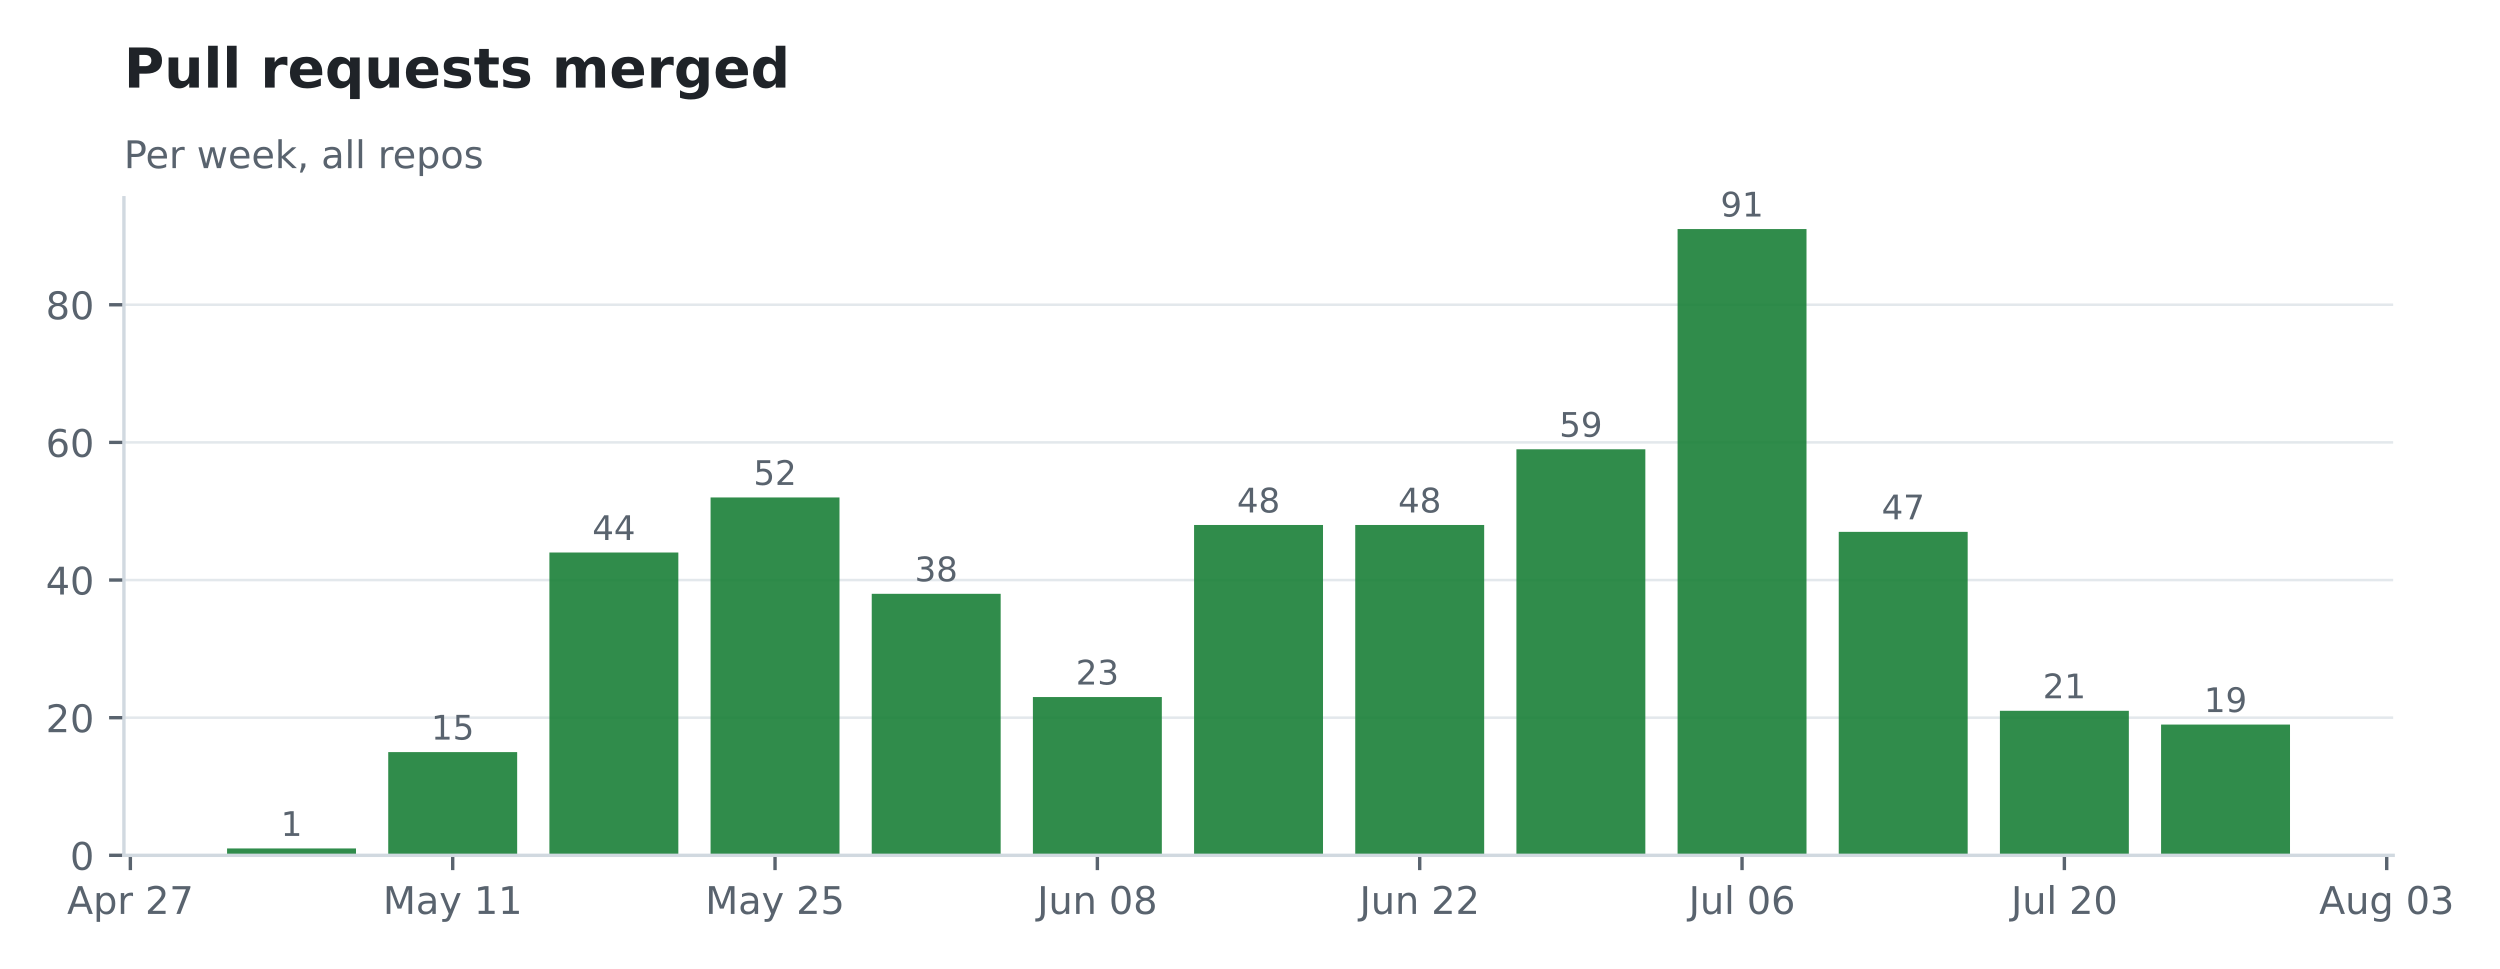
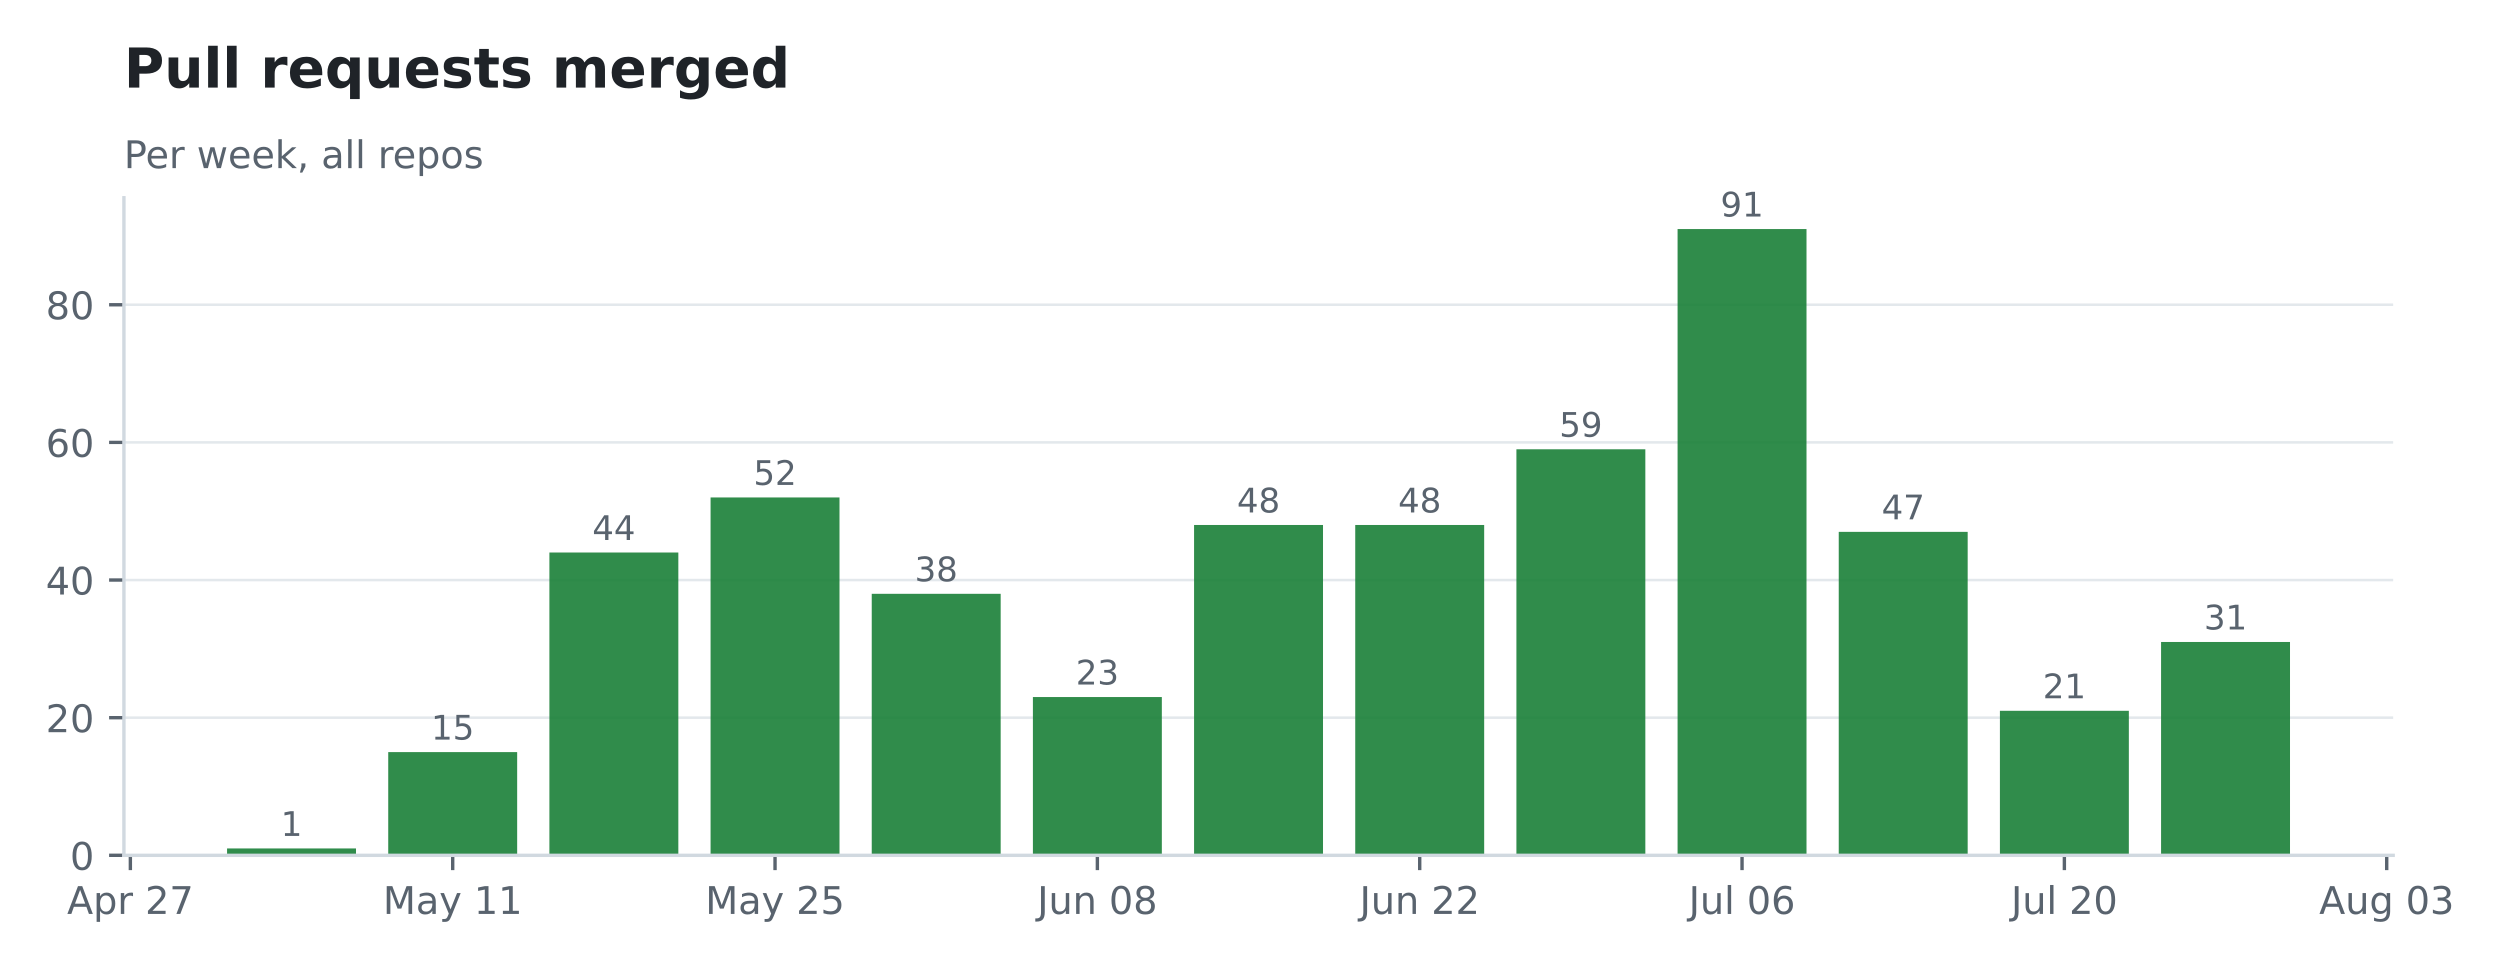
<svg xmlns="http://www.w3.org/2000/svg" xmlns:xlink="http://www.w3.org/1999/xlink" width="590.154pt" height="228.711pt" viewBox="0 0 590.154 228.711" version="1.1">
  <defs>
    <style type="text/css">*{stroke-linejoin: round; stroke-linecap: butt}</style>
  </defs>
  <g id="figure_1">
    <g id="patch_1">
      <path d="M 0 228.711  L 590.154 228.711  L 590.154 -0  L 0 -0  L 0 228.711  z " style="fill: none; opacity: 0" />
    </g>
    <g id="axes_1">
      <g id="patch_2">
        <path d="M 29.253 201.91  L 564.933 201.91  L 564.933 46.678  L 29.253 46.678  L 29.253 201.91  z " style="fill: none" />
      </g>
      <g id="matplotlib.axis_1">
        <g id="xtick_1">
          <g id="line2d_1">
            <defs>
-               <path id="m8d454aec2e" d="M 0 0  L 0 3.5  " style="stroke: #59636e; stroke-width: 0.8" />
+               <path id="md678078d0e" d="M 0 0  L 0 3.5  " style="stroke: #59636e; stroke-width: 0.8" />
            </defs>
            <g>
-               <use xlink:href="#m8d454aec2e" x="30.774" y="201.91" style="fill: #59636e; stroke: #59636e; stroke-width: 0.8" />
+               <use xlink:href="#md678078d0e" x="30.774" y="201.91" style="fill: #59636e; stroke: #59636e; stroke-width: 0.8" />
            </g>
          </g>
          <g id="text_1">
            <g style="fill: #59636e" transform="translate(15.83291 215.7479) scale(0.09 -0.09)">
              <defs>
                <path id="DejaVuSans-24" d="M 2188 4044  L 1331 1722  L 3047 1722  L 2188 4044  z M 1831 4666  L 2547 4666  L 4325 0  L 3669 0  L 3244 1197  L 1141 1197  L 716 0  L 50 0  L 1831 4666  z " transform="scale(0.015625)" />
                <path id="DejaVuSans-53" d="M 1159 525  L 1159 -1331  L 581 -1331  L 581 3500  L 1159 3500  L 1159 2969  Q 1341 3281 1617 3432  Q 1894 3584 2278 3584  Q 2916 3584 3314 3078  Q 3713 2572 3713 1747  Q 3713 922 3314 415  Q 2916 -91 2278 -91  Q 1894 -91 1617 61  Q 1341 213 1159 525  z M 3116 1747  Q 3116 2381 2855 2742  Q 2594 3103 2138 3103  Q 1681 3103 1420 2742  Q 1159 2381 1159 1747  Q 1159 1113 1420 752  Q 1681 391 2138 391  Q 2594 391 2855 752  Q 3116 1113 3116 1747  z " transform="scale(0.015625)" />
                <path id="DejaVuSans-55" d="M 2631 2963  Q 2534 3019 2420 3045  Q 2306 3072 2169 3072  Q 1681 3072 1420 2755  Q 1159 2438 1159 1844  L 1159 0  L 581 0  L 581 3500  L 1159 3500  L 1159 2956  Q 1341 3275 1631 3429  Q 1922 3584 2338 3584  Q 2397 3584 2469 3576  Q 2541 3569 2628 3553  L 2631 2963  z " transform="scale(0.015625)" />
                <path id="DejaVuSans-3" transform="scale(0.015625)" />
                <path id="DejaVuSans-15" d="M 1228 531  L 3431 531  L 3431 0  L 469 0  L 469 531  Q 828 903 1448 1529  Q 2069 2156 2228 2338  Q 2531 2678 2651 2914  Q 2772 3150 2772 3378  Q 2772 3750 2511 3984  Q 2250 4219 1831 4219  Q 1534 4219 1204 4116  Q 875 4013 500 3803  L 500 4441  Q 881 4594 1212 4672  Q 1544 4750 1819 4750  Q 2544 4750 2975 4387  Q 3406 4025 3406 3419  Q 3406 3131 3298 2873  Q 3191 2616 2906 2266  Q 2828 2175 2409 1742  Q 1991 1309 1228 531  z " transform="scale(0.015625)" />
                <path id="DejaVuSans-1a" d="M 525 4666  L 3525 4666  L 3525 4397  L 1831 0  L 1172 0  L 2766 4134  L 525 4134  L 525 4666  z " transform="scale(0.015625)" />
              </defs>
              <use xlink:href="#DejaVuSans-24" />
              <use xlink:href="#DejaVuSans-53" transform="translate(68.40625 0)" />
              <use xlink:href="#DejaVuSans-55" transform="translate(131.8906 0)" />
              <use xlink:href="#DejaVuSans-3" transform="translate(173 0)" />
              <use xlink:href="#DejaVuSans-15" transform="translate(204.7812 0)" />
              <use xlink:href="#DejaVuSans-1a" transform="translate(268.4062 0)" />
            </g>
          </g>
        </g>
        <g id="xtick_2">
          <g id="line2d_2">
            <g>
-               <use xlink:href="#m8d454aec2e" x="106.865" y="201.91" style="fill: #59636e; stroke: #59636e; stroke-width: 0.8" />
+               <use xlink:href="#md678078d0e" x="106.865" y="201.91" style="fill: #59636e; stroke: #59636e; stroke-width: 0.8" />
            </g>
          </g>
          <g id="text_2">
            <g style="fill: #59636e" transform="translate(90.40507 215.7479) scale(0.09 -0.09)">
              <defs>
                <path id="DejaVuSans-30" d="M 628 4666  L 1569 4666  L 2759 1491  L 3956 4666  L 4897 4666  L 4897 0  L 4281 0  L 4281 4097  L 3078 897  L 2444 897  L 1241 4097  L 1241 0  L 628 0  L 628 4666  z " transform="scale(0.015625)" />
                <path id="DejaVuSans-44" d="M 2194 1759  Q 1497 1759 1228 1600  Q 959 1441 959 1056  Q 959 750 1161 570  Q 1363 391 1709 391  Q 2188 391 2477 730  Q 2766 1069 2766 1631  L 2766 1759  L 2194 1759  z M 3341 1997  L 3341 0  L 2766 0  L 2766 531  Q 2569 213 2275 61  Q 1981 -91 1556 -91  Q 1019 -91 701 211  Q 384 513 384 1019  Q 384 1609 779 1909  Q 1175 2209 1959 2209  L 2766 2209  L 2766 2266  Q 2766 2663 2505 2880  Q 2244 3097 1772 3097  Q 1472 3097 1187 3025  Q 903 2953 641 2809  L 641 3341  Q 956 3463 1253 3523  Q 1550 3584 1831 3584  Q 2591 3584 2966 3190  Q 3341 2797 3341 1997  z " transform="scale(0.015625)" />
                <path id="DejaVuSans-5c" d="M 2059 -325  Q 1816 -950 1584 -1140  Q 1353 -1331 966 -1331  L 506 -1331  L 506 -850  L 844 -850  Q 1081 -850 1212 -737  Q 1344 -625 1503 -206  L 1606 56  L 191 3500  L 800 3500  L 1894 763  L 2988 3500  L 3597 3500  L 2059 -325  z " transform="scale(0.015625)" />
                <path id="DejaVuSans-14" d="M 794 531  L 1825 531  L 1825 4091  L 703 3866  L 703 4441  L 1819 4666  L 2450 4666  L 2450 531  L 3481 531  L 3481 0  L 794 0  L 794 531  z " transform="scale(0.015625)" />
              </defs>
              <use xlink:href="#DejaVuSans-30" />
              <use xlink:href="#DejaVuSans-44" transform="translate(86.28125 0)" />
              <use xlink:href="#DejaVuSans-5c" transform="translate(147.5625 0)" />
              <use xlink:href="#DejaVuSans-3" transform="translate(206.75 0)" />
              <use xlink:href="#DejaVuSans-14" transform="translate(238.5312 0)" />
              <use xlink:href="#DejaVuSans-14" transform="translate(302.1562 0)" />
            </g>
          </g>
        </g>
        <g id="xtick_3">
          <g id="line2d_3">
            <g>
-               <use xlink:href="#m8d454aec2e" x="182.956" y="201.91" style="fill: #59636e; stroke: #59636e; stroke-width: 0.8" />
+               <use xlink:href="#md678078d0e" x="182.956" y="201.91" style="fill: #59636e; stroke: #59636e; stroke-width: 0.8" />
            </g>
          </g>
          <g id="text_3">
            <g style="fill: #59636e" transform="translate(166.496 215.7479) scale(0.09 -0.09)">
              <defs>
                <path id="DejaVuSans-18" d="M 691 4666  L 3169 4666  L 3169 4134  L 1269 4134  L 1269 2991  Q 1406 3038 1543 3061  Q 1681 3084 1819 3084  Q 2600 3084 3056 2656  Q 3513 2228 3513 1497  Q 3513 744 3044 326  Q 2575 -91 1722 -91  Q 1428 -91 1123 -41  Q 819 9 494 109  L 494 744  Q 775 591 1075 516  Q 1375 441 1709 441  Q 2250 441 2565 725  Q 2881 1009 2881 1497  Q 2881 1984 2565 2268  Q 2250 2553 1709 2553  Q 1456 2553 1204 2497  Q 953 2441 691 2322  L 691 4666  z " transform="scale(0.015625)" />
              </defs>
              <use xlink:href="#DejaVuSans-30" />
              <use xlink:href="#DejaVuSans-44" transform="translate(86.28125 0)" />
              <use xlink:href="#DejaVuSans-5c" transform="translate(147.5625 0)" />
              <use xlink:href="#DejaVuSans-3" transform="translate(206.75 0)" />
              <use xlink:href="#DejaVuSans-15" transform="translate(238.5312 0)" />
              <use xlink:href="#DejaVuSans-18" transform="translate(302.1562 0)" />
            </g>
          </g>
        </g>
        <g id="xtick_4">
          <g id="line2d_4">
            <g>
-               <use xlink:href="#m8d454aec2e" x="259.047" y="201.91" style="fill: #59636e; stroke: #59636e; stroke-width: 0.8" />
+               <use xlink:href="#md678078d0e" x="259.047" y="201.91" style="fill: #59636e; stroke: #59636e; stroke-width: 0.8" />
            </g>
          </g>
          <g id="text_4">
            <g style="fill: #59636e" transform="translate(244.8594 215.7479) scale(0.09 -0.09)">
              <defs>
                <path id="DejaVuSans-2d" d="M 628 4666  L 1259 4666  L 1259 325  Q 1259 -519 939 -900  Q 619 -1281 -91 -1281  L -331 -1281  L -331 -750  L -134 -750  Q 284 -750 456 -515  Q 628 -281 628 325  L 628 4666  z " transform="scale(0.015625)" />
                <path id="DejaVuSans-58" d="M 544 1381  L 544 3500  L 1119 3500  L 1119 1403  Q 1119 906 1312 657  Q 1506 409 1894 409  Q 2359 409 2629 706  Q 2900 1003 2900 1516  L 2900 3500  L 3475 3500  L 3475 0  L 2900 0  L 2900 538  Q 2691 219 2414 64  Q 2138 -91 1772 -91  Q 1169 -91 856 284  Q 544 659 544 1381  z M 1991 3584  L 1991 3584  z " transform="scale(0.015625)" />
                <path id="DejaVuSans-51" d="M 3513 2113  L 3513 0  L 2938 0  L 2938 2094  Q 2938 2591 2744 2837  Q 2550 3084 2163 3084  Q 1697 3084 1428 2787  Q 1159 2491 1159 1978  L 1159 0  L 581 0  L 581 3500  L 1159 3500  L 1159 2956  Q 1366 3272 1645 3428  Q 1925 3584 2291 3584  Q 2894 3584 3203 3211  Q 3513 2838 3513 2113  z " transform="scale(0.015625)" />
                <path id="DejaVuSans-13" d="M 2034 4250  Q 1547 4250 1301 3770  Q 1056 3291 1056 2328  Q 1056 1369 1301 889  Q 1547 409 2034 409  Q 2525 409 2770 889  Q 3016 1369 3016 2328  Q 3016 3291 2770 3770  Q 2525 4250 2034 4250  z M 2034 4750  Q 2819 4750 3233 4129  Q 3647 3509 3647 2328  Q 3647 1150 3233 529  Q 2819 -91 2034 -91  Q 1250 -91 836 529  Q 422 1150 422 2328  Q 422 3509 836 4129  Q 1250 4750 2034 4750  z " transform="scale(0.015625)" />
                <path id="DejaVuSans-1b" d="M 2034 2216  Q 1584 2216 1326 1975  Q 1069 1734 1069 1313  Q 1069 891 1326 650  Q 1584 409 2034 409  Q 2484 409 2743 651  Q 3003 894 3003 1313  Q 3003 1734 2745 1975  Q 2488 2216 2034 2216  z M 1403 2484  Q 997 2584 770 2862  Q 544 3141 544 3541  Q 544 4100 942 4425  Q 1341 4750 2034 4750  Q 2731 4750 3128 4425  Q 3525 4100 3525 3541  Q 3525 3141 3298 2862  Q 3072 2584 2669 2484  Q 3125 2378 3379 2068  Q 3634 1759 3634 1313  Q 3634 634 3220 271  Q 2806 -91 2034 -91  Q 1263 -91 848 271  Q 434 634 434 1313  Q 434 1759 690 2068  Q 947 2378 1403 2484  z M 1172 3481  Q 1172 3119 1398 2916  Q 1625 2713 2034 2713  Q 2441 2713 2670 2916  Q 2900 3119 2900 3481  Q 2900 3844 2670 4047  Q 2441 4250 2034 4250  Q 1625 4250 1398 4047  Q 1172 3844 1172 3481  z " transform="scale(0.015625)" />
              </defs>
              <use xlink:href="#DejaVuSans-2d" />
              <use xlink:href="#DejaVuSans-58" transform="translate(29.5 0)" />
              <use xlink:href="#DejaVuSans-51" transform="translate(92.875 0)" />
              <use xlink:href="#DejaVuSans-3" transform="translate(156.25 0)" />
              <use xlink:href="#DejaVuSans-13" transform="translate(188.0312 0)" />
              <use xlink:href="#DejaVuSans-1b" transform="translate(251.6562 0)" />
            </g>
          </g>
        </g>
        <g id="xtick_5">
          <g id="line2d_5">
            <g>
-               <use xlink:href="#m8d454aec2e" x="335.138" y="201.91" style="fill: #59636e; stroke: #59636e; stroke-width: 0.8" />
+               <use xlink:href="#md678078d0e" x="335.138" y="201.91" style="fill: #59636e; stroke: #59636e; stroke-width: 0.8" />
            </g>
          </g>
          <g id="text_5">
            <g style="fill: #59636e" transform="translate(320.9503 215.7479) scale(0.09 -0.09)">
              <use xlink:href="#DejaVuSans-2d" />
              <use xlink:href="#DejaVuSans-58" transform="translate(29.5 0)" />
              <use xlink:href="#DejaVuSans-51" transform="translate(92.875 0)" />
              <use xlink:href="#DejaVuSans-3" transform="translate(156.25 0)" />
              <use xlink:href="#DejaVuSans-15" transform="translate(188.0312 0)" />
              <use xlink:href="#DejaVuSans-15" transform="translate(251.6562 0)" />
            </g>
          </g>
        </g>
        <g id="xtick_6">
          <g id="line2d_6">
            <g>
-               <use xlink:href="#m8d454aec2e" x="411.229" y="201.91" style="fill: #59636e; stroke: #59636e; stroke-width: 0.8" />
+               <use xlink:href="#md678078d0e" x="411.229" y="201.91" style="fill: #59636e; stroke: #59636e; stroke-width: 0.8" />
            </g>
          </g>
          <g id="text_6">
            <g style="fill: #59636e" transform="translate(398.6429 215.7486) scale(0.09 -0.09)">
              <defs>
                <path id="DejaVuSans-4f" d="M 603 4863  L 1178 4863  L 1178 0  L 603 0  L 603 4863  z " transform="scale(0.015625)" />
                <path id="DejaVuSans-19" d="M 2113 2584  Q 1688 2584 1439 2293  Q 1191 2003 1191 1497  Q 1191 994 1439 701  Q 1688 409 2113 409  Q 2538 409 2786 701  Q 3034 994 3034 1497  Q 3034 2003 2786 2293  Q 2538 2584 2113 2584  z M 3366 4563  L 3366 3988  Q 3128 4100 2886 4159  Q 2644 4219 2406 4219  Q 1781 4219 1451 3797  Q 1122 3375 1075 2522  Q 1259 2794 1537 2939  Q 1816 3084 2150 3084  Q 2853 3084 3261 2657  Q 3669 2231 3669 1497  Q 3669 778 3244 343  Q 2819 -91 2113 -91  Q 1303 -91 875 529  Q 447 1150 447 2328  Q 447 3434 972 4092  Q 1497 4750 2381 4750  Q 2619 4750 2861 4703  Q 3103 4656 3366 4563  z " transform="scale(0.015625)" />
              </defs>
              <use xlink:href="#DejaVuSans-2d" />
              <use xlink:href="#DejaVuSans-58" transform="translate(29.5 0)" />
              <use xlink:href="#DejaVuSans-4f" transform="translate(92.875 0)" />
              <use xlink:href="#DejaVuSans-3" transform="translate(120.6562 0)" />
              <use xlink:href="#DejaVuSans-13" transform="translate(152.4375 0)" />
              <use xlink:href="#DejaVuSans-19" transform="translate(216.0625 0)" />
            </g>
          </g>
        </g>
        <g id="xtick_7">
          <g id="line2d_7">
            <g>
-               <use xlink:href="#m8d454aec2e" x="487.32" y="201.91" style="fill: #59636e; stroke: #59636e; stroke-width: 0.8" />
+               <use xlink:href="#md678078d0e" x="487.32" y="201.91" style="fill: #59636e; stroke: #59636e; stroke-width: 0.8" />
            </g>
          </g>
          <g id="text_7">
            <g style="fill: #59636e" transform="translate(474.7338 215.7486) scale(0.09 -0.09)">
              <use xlink:href="#DejaVuSans-2d" />
              <use xlink:href="#DejaVuSans-58" transform="translate(29.5 0)" />
              <use xlink:href="#DejaVuSans-4f" transform="translate(92.875 0)" />
              <use xlink:href="#DejaVuSans-3" transform="translate(120.6562 0)" />
              <use xlink:href="#DejaVuSans-15" transform="translate(152.4375 0)" />
              <use xlink:href="#DejaVuSans-13" transform="translate(216.0625 0)" />
            </g>
          </g>
        </g>
        <g id="xtick_8">
          <g id="line2d_8">
            <g>
-               <use xlink:href="#m8d454aec2e" x="563.411" y="201.91" style="fill: #59636e; stroke: #59636e; stroke-width: 0.8" />
+               <use xlink:href="#md678078d0e" x="563.411" y="201.91" style="fill: #59636e; stroke: #59636e; stroke-width: 0.8" />
            </g>
          </g>
          <g id="text_8">
            <g style="fill: #59636e" transform="translate(547.4673 215.7479) scale(0.09 -0.09)">
              <defs>
                <path id="DejaVuSans-4a" d="M 2906 1791  Q 2906 2416 2648 2759  Q 2391 3103 1925 3103  Q 1463 3103 1205 2759  Q 947 2416 947 1791  Q 947 1169 1205 825  Q 1463 481 1925 481  Q 2391 481 2648 825  Q 2906 1169 2906 1791  z M 3481 434  Q 3481 -459 3084 -895  Q 2688 -1331 1869 -1331  Q 1566 -1331 1297 -1286  Q 1028 -1241 775 -1147  L 775 -588  Q 1028 -725 1275 -790  Q 1522 -856 1778 -856  Q 2344 -856 2625 -561  Q 2906 -266 2906 331  L 2906 616  Q 2728 306 2450 153  Q 2172 0 1784 0  Q 1141 0 747 490  Q 353 981 353 1791  Q 353 2603 747 3093  Q 1141 3584 1784 3584  Q 2172 3584 2450 3431  Q 2728 3278 2906 2969  L 2906 3500  L 3481 3500  L 3481 434  z " transform="scale(0.015625)" />
                <path id="DejaVuSans-16" d="M 2597 2516  Q 3050 2419 3304 2112  Q 3559 1806 3559 1356  Q 3559 666 3084 287  Q 2609 -91 1734 -91  Q 1441 -91 1130 -33  Q 819 25 488 141  L 488 750  Q 750 597 1062 519  Q 1375 441 1716 441  Q 2309 441 2620 675  Q 2931 909 2931 1356  Q 2931 1769 2642 2001  Q 2353 2234 1838 2234  L 1294 2234  L 1294 2753  L 1863 2753  Q 2328 2753 2575 2939  Q 2822 3125 2822 3475  Q 2822 3834 2567 4026  Q 2313 4219 1838 4219  Q 1578 4219 1281 4162  Q 984 4106 628 3988  L 628 4550  Q 988 4650 1302 4700  Q 1616 4750 1894 4750  Q 2613 4750 3031 4423  Q 3450 4097 3450 3541  Q 3450 3153 3228 2886  Q 3006 2619 2597 2516  z " transform="scale(0.015625)" />
              </defs>
              <use xlink:href="#DejaVuSans-24" />
              <use xlink:href="#DejaVuSans-58" transform="translate(68.40625 0)" />
              <use xlink:href="#DejaVuSans-4a" transform="translate(131.7812 0)" />
              <use xlink:href="#DejaVuSans-3" transform="translate(195.2656 0)" />
              <use xlink:href="#DejaVuSans-13" transform="translate(227.0469 0)" />
              <use xlink:href="#DejaVuSans-16" transform="translate(290.6719 0)" />
            </g>
          </g>
        </g>
      </g>
      <g id="matplotlib.axis_2">
        <g id="ytick_1">
          <g id="line2d_9">
-             <path d="M 29.253 201.91  L 564.933 201.91  " clip-path="url(#pdfaa551886)" style="fill: none; stroke: #d1d9e0; stroke-opacity: 0.6; stroke-width: 0.6; stroke-linecap: square" />
+             <path d="M 29.253 201.91  L 564.933 201.91  " clip-path="url(#p8090d6e947)" style="fill: none; stroke: #d1d9e0; stroke-opacity: 0.6; stroke-width: 0.6; stroke-linecap: square" />
          </g>
          <g id="line2d_10">
            <defs>
-               <path id="m0b9384b40d" d="M 0 0  L -3.5 0  " style="stroke: #59636e; stroke-width: 0.8" />
+               <path id="md142d97def" d="M 0 0  L -3.5 0  " style="stroke: #59636e; stroke-width: 0.8" />
            </defs>
            <g>
-               <use xlink:href="#m0b9384b40d" x="29.253" y="201.91" style="fill: #59636e; stroke: #59636e; stroke-width: 0.8" />
+               <use xlink:href="#md142d97def" x="29.253" y="201.91" style="fill: #59636e; stroke: #59636e; stroke-width: 0.8" />
            </g>
          </g>
          <g id="text_9">
            <g style="fill: #59636e" transform="translate(16.52625 205.3289) scale(0.09 -0.09)">
              <use xlink:href="#DejaVuSans-13" />
            </g>
          </g>
        </g>
        <g id="ytick_2">
          <g id="line2d_11">
-             <path d="M 29.253 169.418  L 564.933 169.418  " clip-path="url(#pdfaa551886)" style="fill: none; stroke: #d1d9e0; stroke-opacity: 0.6; stroke-width: 0.6; stroke-linecap: square" />
+             <path d="M 29.253 169.418  L 564.933 169.418  " clip-path="url(#p8090d6e947)" style="fill: none; stroke: #d1d9e0; stroke-opacity: 0.6; stroke-width: 0.6; stroke-linecap: square" />
          </g>
          <g id="line2d_12">
            <g>
-               <use xlink:href="#m0b9384b40d" x="29.253" y="169.418" style="fill: #59636e; stroke: #59636e; stroke-width: 0.8" />
+               <use xlink:href="#md142d97def" x="29.253" y="169.418" style="fill: #59636e; stroke: #59636e; stroke-width: 0.8" />
            </g>
          </g>
          <g id="text_10">
            <g style="fill: #59636e" transform="translate(10.8 172.8366) scale(0.09 -0.09)">
              <use xlink:href="#DejaVuSans-15" />
              <use xlink:href="#DejaVuSans-13" transform="translate(63.625 0)" />
            </g>
          </g>
        </g>
        <g id="ytick_3">
          <g id="line2d_13">
-             <path d="M 29.253 136.925  L 564.933 136.925  " clip-path="url(#pdfaa551886)" style="fill: none; stroke: #d1d9e0; stroke-opacity: 0.6; stroke-width: 0.6; stroke-linecap: square" />
+             <path d="M 29.253 136.925  L 564.933 136.925  " clip-path="url(#p8090d6e947)" style="fill: none; stroke: #d1d9e0; stroke-opacity: 0.6; stroke-width: 0.6; stroke-linecap: square" />
          </g>
          <g id="line2d_14">
            <g>
-               <use xlink:href="#m0b9384b40d" x="29.253" y="136.925" style="fill: #59636e; stroke: #59636e; stroke-width: 0.8" />
+               <use xlink:href="#md142d97def" x="29.253" y="136.925" style="fill: #59636e; stroke: #59636e; stroke-width: 0.8" />
            </g>
          </g>
          <g id="text_11">
            <g style="fill: #59636e" transform="translate(10.8 140.3443) scale(0.09 -0.09)">
              <defs>
                <path id="DejaVuSans-17" d="M 2419 4116  L 825 1625  L 2419 1625  L 2419 4116  z M 2253 4666  L 3047 4666  L 3047 1625  L 3713 1625  L 3713 1100  L 3047 1100  L 3047 0  L 2419 0  L 2419 1100  L 313 1100  L 313 1709  L 2253 4666  z " transform="scale(0.015625)" />
              </defs>
              <use xlink:href="#DejaVuSans-17" />
              <use xlink:href="#DejaVuSans-13" transform="translate(63.625 0)" />
            </g>
          </g>
        </g>
        <g id="ytick_4">
          <g id="line2d_15">
-             <path d="M 29.253 104.433  L 564.933 104.433  " clip-path="url(#pdfaa551886)" style="fill: none; stroke: #d1d9e0; stroke-opacity: 0.6; stroke-width: 0.6; stroke-linecap: square" />
+             <path d="M 29.253 104.433  L 564.933 104.433  " clip-path="url(#p8090d6e947)" style="fill: none; stroke: #d1d9e0; stroke-opacity: 0.6; stroke-width: 0.6; stroke-linecap: square" />
          </g>
          <g id="line2d_16">
            <g>
-               <use xlink:href="#m0b9384b40d" x="29.253" y="104.433" style="fill: #59636e; stroke: #59636e; stroke-width: 0.8" />
+               <use xlink:href="#md142d97def" x="29.253" y="104.433" style="fill: #59636e; stroke: #59636e; stroke-width: 0.8" />
            </g>
          </g>
          <g id="text_12">
            <g style="fill: #59636e" transform="translate(10.8 107.852) scale(0.09 -0.09)">
              <use xlink:href="#DejaVuSans-19" />
              <use xlink:href="#DejaVuSans-13" transform="translate(63.625 0)" />
            </g>
          </g>
        </g>
        <g id="ytick_5">
          <g id="line2d_17">
-             <path d="M 29.253 71.941  L 564.933 71.941  " clip-path="url(#pdfaa551886)" style="fill: none; stroke: #d1d9e0; stroke-opacity: 0.6; stroke-width: 0.6; stroke-linecap: square" />
+             <path d="M 29.253 71.941  L 564.933 71.941  " clip-path="url(#p8090d6e947)" style="fill: none; stroke: #d1d9e0; stroke-opacity: 0.6; stroke-width: 0.6; stroke-linecap: square" />
          </g>
          <g id="line2d_18">
            <g>
-               <use xlink:href="#m0b9384b40d" x="29.253" y="71.941" style="fill: #59636e; stroke: #59636e; stroke-width: 0.8" />
+               <use xlink:href="#md142d97def" x="29.253" y="71.941" style="fill: #59636e; stroke: #59636e; stroke-width: 0.8" />
            </g>
          </g>
          <g id="text_13">
            <g style="fill: #59636e" transform="translate(10.8 75.35968) scale(0.09 -0.09)">
              <use xlink:href="#DejaVuSans-1b" />
              <use xlink:href="#DejaVuSans-13" transform="translate(63.625 0)" />
            </g>
          </g>
        </g>
      </g>
      <g id="patch_3">
-         <path d="M 53.602 201.91  L 84.038 201.91  L 84.038 200.285  L 53.602 200.285  z " clip-path="url(#pdfaa551886)" style="fill: #1a7f37; opacity: 0.9" />
+         <path d="M 53.602 201.91  L 84.038 201.91  L 84.038 200.285  L 53.602 200.285  z " clip-path="url(#p8090d6e947)" style="fill: #1a7f37; opacity: 0.9" />
      </g>
      <g id="patch_4">
-         <path d="M 91.647 201.91  L 122.083 201.91  L 122.083 177.541  L 91.647 177.541  z " clip-path="url(#pdfaa551886)" style="fill: #1a7f37; opacity: 0.9" />
+         <path d="M 91.647 201.91  L 122.083 201.91  L 122.083 177.541  L 91.647 177.541  z " clip-path="url(#p8090d6e947)" style="fill: #1a7f37; opacity: 0.9" />
      </g>
      <g id="patch_5">
-         <path d="M 129.692 201.91  L 160.129 201.91  L 160.129 130.427  L 129.692 130.427  z " clip-path="url(#pdfaa551886)" style="fill: #1a7f37; opacity: 0.9" />
+         <path d="M 129.692 201.91  L 160.129 201.91  L 160.129 130.427  L 129.692 130.427  z " clip-path="url(#p8090d6e947)" style="fill: #1a7f37; opacity: 0.9" />
      </g>
      <g id="patch_6">
-         <path d="M 167.738 201.91  L 198.174 201.91  L 198.174 117.43  L 167.738 117.43  z " clip-path="url(#pdfaa551886)" style="fill: #1a7f37; opacity: 0.9" />
+         <path d="M 167.738 201.91  L 198.174 201.91  L 198.174 117.43  L 167.738 117.43  z " clip-path="url(#p8090d6e947)" style="fill: #1a7f37; opacity: 0.9" />
      </g>
      <g id="patch_7">
-         <path d="M 205.783 201.91  L 236.22 201.91  L 236.22 140.175  L 205.783 140.175  z " clip-path="url(#pdfaa551886)" style="fill: #1a7f37; opacity: 0.9" />
+         <path d="M 205.783 201.91  L 236.22 201.91  L 236.22 140.175  L 205.783 140.175  z " clip-path="url(#p8090d6e947)" style="fill: #1a7f37; opacity: 0.9" />
      </g>
      <g id="patch_8">
-         <path d="M 243.829 201.91  L 274.265 201.91  L 274.265 164.544  L 243.829 164.544  z " clip-path="url(#pdfaa551886)" style="fill: #1a7f37; opacity: 0.9" />
+         <path d="M 243.829 201.91  L 274.265 201.91  L 274.265 164.544  L 243.829 164.544  z " clip-path="url(#p8090d6e947)" style="fill: #1a7f37; opacity: 0.9" />
      </g>
      <g id="patch_9">
-         <path d="M 281.874 201.91  L 312.311 201.91  L 312.311 123.928  L 281.874 123.928  z " clip-path="url(#pdfaa551886)" style="fill: #1a7f37; opacity: 0.9" />
+         <path d="M 281.874 201.91  L 312.311 201.91  L 312.311 123.928  L 281.874 123.928  z " clip-path="url(#p8090d6e947)" style="fill: #1a7f37; opacity: 0.9" />
      </g>
      <g id="patch_10">
-         <path d="M 319.92 201.91  L 350.356 201.91  L 350.356 123.928  L 319.92 123.928  z " clip-path="url(#pdfaa551886)" style="fill: #1a7f37; opacity: 0.9" />
+         <path d="M 319.92 201.91  L 350.356 201.91  L 350.356 123.928  L 319.92 123.928  z " clip-path="url(#p8090d6e947)" style="fill: #1a7f37; opacity: 0.9" />
      </g>
      <g id="patch_11">
-         <path d="M 357.965 201.91  L 388.402 201.91  L 388.402 106.058  L 357.965 106.058  z " clip-path="url(#pdfaa551886)" style="fill: #1a7f37; opacity: 0.9" />
+         <path d="M 357.965 201.91  L 388.402 201.91  L 388.402 106.058  L 357.965 106.058  z " clip-path="url(#p8090d6e947)" style="fill: #1a7f37; opacity: 0.9" />
      </g>
      <g id="patch_12">
-         <path d="M 396.011 201.91  L 426.447 201.91  L 426.447 54.07  L 396.011 54.07  z " clip-path="url(#pdfaa551886)" style="fill: #1a7f37; opacity: 0.9" />
+         <path d="M 396.011 201.91  L 426.447 201.91  L 426.447 54.07  L 396.011 54.07  z " clip-path="url(#p8090d6e947)" style="fill: #1a7f37; opacity: 0.9" />
      </g>
      <g id="patch_13">
-         <path d="M 434.056 201.91  L 464.493 201.91  L 464.493 125.553  L 434.056 125.553  z " clip-path="url(#pdfaa551886)" style="fill: #1a7f37; opacity: 0.9" />
+         <path d="M 434.056 201.91  L 464.493 201.91  L 464.493 125.553  L 434.056 125.553  z " clip-path="url(#p8090d6e947)" style="fill: #1a7f37; opacity: 0.9" />
      </g>
      <g id="patch_14">
-         <path d="M 472.102 201.91  L 502.538 201.91  L 502.538 167.793  L 472.102 167.793  z " clip-path="url(#pdfaa551886)" style="fill: #1a7f37; opacity: 0.9" />
+         <path d="M 472.102 201.91  L 502.538 201.91  L 502.538 167.793  L 472.102 167.793  z " clip-path="url(#p8090d6e947)" style="fill: #1a7f37; opacity: 0.9" />
      </g>
      <g id="patch_15">
-         <path d="M 510.147 201.91  L 540.583 201.91  L 540.583 171.042  L 510.147 171.042  z " clip-path="url(#pdfaa551886)" style="fill: #1a7f37; opacity: 0.9" />
+         <path d="M 510.147 201.91  L 540.583 201.91  L 540.583 151.547  L 510.147 151.547  z " clip-path="url(#p8090d6e947)" style="fill: #1a7f37; opacity: 0.9" />
      </g>
      <g id="patch_16">
        <path d="M 29.253 201.91  L 29.253 46.678  " style="fill: none; stroke: #d1d9e0; stroke-width: 0.8; stroke-linejoin: miter; stroke-linecap: square" />
      </g>
      <g id="patch_17">
        <path d="M 29.253 201.91  L 564.933 201.91  " style="fill: none; stroke: #d1d9e0; stroke-width: 0.8; stroke-linejoin: miter; stroke-linecap: square" />
      </g>
      <g id="text_14">
        <g style="fill: #59636e" transform="translate(66.27477 197.3286) scale(0.08 -0.08)">
          <use xlink:href="#DejaVuSans-14" />
        </g>
      </g>
      <g id="text_15">
        <g style="fill: #59636e" transform="translate(101.7752 174.5839) scale(0.08 -0.08)">
          <use xlink:href="#DejaVuSans-14" />
          <use xlink:href="#DejaVuSans-18" transform="translate(63.625 0)" />
        </g>
      </g>
      <g id="text_16">
        <g style="fill: #59636e" transform="translate(139.8207 127.4701) scale(0.08 -0.08)">
          <use xlink:href="#DejaVuSans-17" />
          <use xlink:href="#DejaVuSans-17" transform="translate(63.625 0)" />
        </g>
      </g>
      <g id="text_17">
        <g style="fill: #59636e" transform="translate(177.8661 114.4732) scale(0.08 -0.08)">
          <use xlink:href="#DejaVuSans-18" />
          <use xlink:href="#DejaVuSans-15" transform="translate(63.625 0)" />
        </g>
      </g>
      <g id="text_18">
        <g style="fill: #59636e" transform="translate(215.9116 137.2178) scale(0.08 -0.08)">
          <use xlink:href="#DejaVuSans-16" />
          <use xlink:href="#DejaVuSans-1b" transform="translate(63.625 0)" />
        </g>
      </g>
      <g id="text_19">
        <g style="fill: #59636e" transform="translate(253.957 161.587) scale(0.08 -0.08)">
          <use xlink:href="#DejaVuSans-15" />
          <use xlink:href="#DejaVuSans-16" transform="translate(63.625 0)" />
        </g>
      </g>
      <g id="text_20">
        <g style="fill: #59636e" transform="translate(292.0025 120.9716) scale(0.08 -0.08)">
          <use xlink:href="#DejaVuSans-17" />
          <use xlink:href="#DejaVuSans-1b" transform="translate(63.625 0)" />
        </g>
      </g>
      <g id="text_21">
        <g style="fill: #59636e" transform="translate(330.048 120.9716) scale(0.08 -0.08)">
          <use xlink:href="#DejaVuSans-17" />
          <use xlink:href="#DejaVuSans-1b" transform="translate(63.625 0)" />
        </g>
      </g>
      <g id="text_22">
        <g style="fill: #59636e" transform="translate(368.0934 103.1009) scale(0.08 -0.08)">
          <defs>
            <path id="DejaVuSans-1c" d="M 703 97  L 703 672  Q 941 559 1184 500  Q 1428 441 1663 441  Q 2288 441 2617 861  Q 2947 1281 2994 2138  Q 2813 1869 2534 1725  Q 2256 1581 1919 1581  Q 1219 1581 811 2004  Q 403 2428 403 3163  Q 403 3881 828 4315  Q 1253 4750 1959 4750  Q 2769 4750 3195 4129  Q 3622 3509 3622 2328  Q 3622 1225 3098 567  Q 2575 -91 1691 -91  Q 1453 -91 1209 -44  Q 966 3 703 97  z M 1959 2075  Q 2384 2075 2632 2365  Q 2881 2656 2881 3163  Q 2881 3666 2632 3958  Q 2384 4250 1959 4250  Q 1534 4250 1286 3958  Q 1038 3666 1038 3163  Q 1038 2656 1286 2365  Q 1534 2075 1959 2075  z " transform="scale(0.015625)" />
          </defs>
          <use xlink:href="#DejaVuSans-18" />
          <use xlink:href="#DejaVuSans-1c" transform="translate(63.625 0)" />
        </g>
      </g>
      <g id="text_23">
        <g style="fill: #59636e" transform="translate(406.1389 51.11317) scale(0.08 -0.08)">
          <use xlink:href="#DejaVuSans-1c" />
          <use xlink:href="#DejaVuSans-14" transform="translate(63.625 0)" />
        </g>
      </g>
      <g id="text_24">
        <g style="fill: #59636e" transform="translate(444.1843 122.5962) scale(0.08 -0.08)">
          <use xlink:href="#DejaVuSans-17" />
          <use xlink:href="#DejaVuSans-1a" transform="translate(63.625 0)" />
        </g>
      </g>
      <g id="text_25">
        <g style="fill: #59636e" transform="translate(482.2298 164.8362) scale(0.08 -0.08)">
          <use xlink:href="#DejaVuSans-15" />
          <use xlink:href="#DejaVuSans-14" transform="translate(63.625 0)" />
        </g>
      </g>
      <g id="text_26">
-         <g style="fill: #59636e" transform="translate(520.2752 168.0855) scale(0.08 -0.08)">
-           <use xlink:href="#DejaVuSans-14" />
-           <use xlink:href="#DejaVuSans-1c" transform="translate(63.625 0)" />
+         <g style="fill: #59636e" transform="translate(520.2752 148.5901) scale(0.08 -0.08)">
+           <use xlink:href="#DejaVuSans-16" />
+           <use xlink:href="#DejaVuSans-14" transform="translate(63.625 0)" />
        </g>
      </g>
      <g id="text_27">
        <g style="fill: #59636e" transform="translate(29.2525 39.69253) scale(0.09 -0.09)">
          <defs>
            <path id="DejaVuSans-33" d="M 1259 4147  L 1259 2394  L 2053 2394  Q 2494 2394 2734 2622  Q 2975 2850 2975 3272  Q 2975 3691 2734 3919  Q 2494 4147 2053 4147  L 1259 4147  z M 628 4666  L 2053 4666  Q 2838 4666 3239 4311  Q 3641 3956 3641 3272  Q 3641 2581 3239 2228  Q 2838 1875 2053 1875  L 1259 1875  L 1259 0  L 628 0  L 628 4666  z " transform="scale(0.015625)" />
            <path id="DejaVuSans-48" d="M 3597 1894  L 3597 1613  L 953 1613  Q 991 1019 1311 708  Q 1631 397 2203 397  Q 2534 397 2845 478  Q 3156 559 3463 722  L 3463 178  Q 3153 47 2828 -22  Q 2503 -91 2169 -91  Q 1331 -91 842 396  Q 353 884 353 1716  Q 353 2575 817 3079  Q 1281 3584 2069 3584  Q 2775 3584 3186 3129  Q 3597 2675 3597 1894  z M 3022 2063  Q 3016 2534 2758 2815  Q 2500 3097 2075 3097  Q 1594 3097 1305 2825  Q 1016 2553 972 2059  L 3022 2063  z " transform="scale(0.015625)" />
            <path id="DejaVuSans-5a" d="M 269 3500  L 844 3500  L 1563 769  L 2278 3500  L 2956 3500  L 3675 769  L 4391 3500  L 4966 3500  L 4050 0  L 3372 0  L 2619 2869  L 1863 0  L 1184 0  L 269 3500  z " transform="scale(0.015625)" />
            <path id="DejaVuSans-4e" d="M 581 4863  L 1159 4863  L 1159 1991  L 2875 3500  L 3609 3500  L 1753 1863  L 3688 0  L 2938 0  L 1159 1709  L 1159 0  L 581 0  L 581 4863  z " transform="scale(0.015625)" />
            <path id="DejaVuSans-f" d="M 750 794  L 1409 794  L 1409 256  L 897 -744  L 494 -744  L 750 256  L 750 794  z " transform="scale(0.015625)" />
            <path id="DejaVuSans-52" d="M 1959 3097  Q 1497 3097 1228 2736  Q 959 2375 959 1747  Q 959 1119 1226 758  Q 1494 397 1959 397  Q 2419 397 2687 759  Q 2956 1122 2956 1747  Q 2956 2369 2687 2733  Q 2419 3097 1959 3097  z M 1959 3584  Q 2709 3584 3137 3096  Q 3566 2609 3566 1747  Q 3566 888 3137 398  Q 2709 -91 1959 -91  Q 1206 -91 779 398  Q 353 888 353 1747  Q 353 2609 779 3096  Q 1206 3584 1959 3584  z " transform="scale(0.015625)" />
            <path id="DejaVuSans-56" d="M 2834 3397  L 2834 2853  Q 2591 2978 2328 3040  Q 2066 3103 1784 3103  Q 1356 3103 1142 2972  Q 928 2841 928 2578  Q 928 2378 1081 2264  Q 1234 2150 1697 2047  L 1894 2003  Q 2506 1872 2764 1633  Q 3022 1394 3022 966  Q 3022 478 2636 193  Q 2250 -91 1575 -91  Q 1294 -91 989 -36  Q 684 19 347 128  L 347 722  Q 666 556 975 473  Q 1284 391 1588 391  Q 1994 391 2212 530  Q 2431 669 2431 922  Q 2431 1156 2273 1281  Q 2116 1406 1581 1522  L 1381 1569  Q 847 1681 609 1914  Q 372 2147 372 2553  Q 372 3047 722 3315  Q 1072 3584 1716 3584  Q 2034 3584 2315 3537  Q 2597 3491 2834 3397  z " transform="scale(0.015625)" />
          </defs>
          <use xlink:href="#DejaVuSans-33" />
          <use xlink:href="#DejaVuSans-48" transform="translate(56.73438 0)" />
          <use xlink:href="#DejaVuSans-55" transform="translate(118.2656 0)" />
          <use xlink:href="#DejaVuSans-3" transform="translate(159.375 0)" />
          <use xlink:href="#DejaVuSans-5a" transform="translate(191.1562 0)" />
          <use xlink:href="#DejaVuSans-48" transform="translate(272.9375 0)" />
          <use xlink:href="#DejaVuSans-48" transform="translate(334.4688 0)" />
          <use xlink:href="#DejaVuSans-4e" transform="translate(396 0)" />
          <use xlink:href="#DejaVuSans-f" transform="translate(453.9062 0)" />
          <use xlink:href="#DejaVuSans-3" transform="translate(485.6875 0)" />
          <use xlink:href="#DejaVuSans-44" transform="translate(517.4688 0)" />
          <use xlink:href="#DejaVuSans-4f" transform="translate(578.75 0)" />
          <use xlink:href="#DejaVuSans-4f" transform="translate(606.5312 0)" />
          <use xlink:href="#DejaVuSans-3" transform="translate(634.3125 0)" />
          <use xlink:href="#DejaVuSans-55" transform="translate(666.0938 0)" />
          <use xlink:href="#DejaVuSans-48" transform="translate(705 0)" />
          <use xlink:href="#DejaVuSans-53" transform="translate(766.5312 0)" />
          <use xlink:href="#DejaVuSans-52" transform="translate(830.0156 0)" />
          <use xlink:href="#DejaVuSans-56" transform="translate(891.2031 0)" />
        </g>
      </g>
      <g id="text_28">
        <g style="fill: #1f2328" transform="translate(29.2525 20.67797) scale(0.13 -0.13)">
          <defs>
            <path id="DejaVuSans-Bold-33" d="M 588 4666  L 2584 4666  Q 3475 4666 3951 4270  Q 4428 3875 4428 3144  Q 4428 2409 3951 2014  Q 3475 1619 2584 1619  L 1791 1619  L 1791 0  L 588 0  L 588 4666  z M 1791 3794  L 1791 2491  L 2456 2491  Q 2806 2491 2997 2661  Q 3188 2831 3188 3144  Q 3188 3456 2997 3625  Q 2806 3794 2456 3794  L 1791 3794  z " transform="scale(0.015625)" />
            <path id="DejaVuSans-Bold-58" d="M 500 1363  L 500 3500  L 1625 3500  L 1625 3150  Q 1625 2866 1622 2436  Q 1619 2006 1619 1863  Q 1619 1441 1641 1255  Q 1663 1069 1716 984  Q 1784 875 1895 815  Q 2006 756 2150 756  Q 2500 756 2700 1025  Q 2900 1294 2900 1772  L 2900 3500  L 4019 3500  L 4019 0  L 2900 0  L 2900 506  Q 2647 200 2364 54  Q 2081 -91 1741 -91  Q 1134 -91 817 281  Q 500 653 500 1363  z " transform="scale(0.015625)" />
            <path id="DejaVuSans-Bold-4f" d="M 538 4863  L 1656 4863  L 1656 0  L 538 0  L 538 4863  z " transform="scale(0.015625)" />
            <path id="DejaVuSans-Bold-3" transform="scale(0.015625)" />
            <path id="DejaVuSans-Bold-55" d="M 3138 2547  Q 2991 2616 2845 2648  Q 2700 2681 2553 2681  Q 2122 2681 1889 2404  Q 1656 2128 1656 1613  L 1656 0  L 538 0  L 538 3500  L 1656 3500  L 1656 2925  Q 1872 3269 2151 3426  Q 2431 3584 2822 3584  Q 2878 3584 2943 3579  Q 3009 3575 3134 3559  L 3138 2547  z " transform="scale(0.015625)" />
            <path id="DejaVuSans-Bold-48" d="M 4031 1759  L 4031 1441  L 1416 1441  Q 1456 1047 1700 850  Q 1944 653 2381 653  Q 2734 653 3104 758  Q 3475 863 3866 1075  L 3866 213  Q 3469 63 3072 -14  Q 2675 -91 2278 -91  Q 1328 -91 801 392  Q 275 875 275 1747  Q 275 2603 792 3093  Q 1309 3584 2216 3584  Q 3041 3584 3536 3087  Q 4031 2591 4031 1759  z M 2881 2131  Q 2881 2450 2695 2645  Q 2509 2841 2209 2841  Q 1884 2841 1681 2658  Q 1478 2475 1428 2131  L 2881 2131  z " transform="scale(0.015625)" />
            <path id="DejaVuSans-Bold-54" d="M 2181 2772  Q 1825 2772 1636 2509  Q 1447 2247 1447 1747  Q 1447 1247 1636 984  Q 1825 722 2181 722  Q 2541 722 2730 984  Q 2919 1247 2919 1747  Q 2919 2247 2730 2509  Q 2541 2772 2181 2772  z M 2919 506  Q 2688 197 2409 53  Q 2131 -91 1766 -91  Q 1119 -91 703 423  Q 288 938 288 1747  Q 288 2556 703 3067  Q 1119 3578 1766 3578  Q 2131 3578 2409 3434  Q 2688 3291 2919 2981  L 2919 3500  L 4044 3500  L 4044 -1331  L 2919 -1331  L 2919 506  z " transform="scale(0.015625)" />
            <path id="DejaVuSans-Bold-56" d="M 3272 3391  L 3272 2541  Q 2913 2691 2578 2766  Q 2244 2841 1947 2841  Q 1628 2841 1473 2761  Q 1319 2681 1319 2516  Q 1319 2381 1436 2309  Q 1553 2238 1856 2203  L 2053 2175  Q 2913 2066 3209 1816  Q 3506 1566 3506 1031  Q 3506 472 3093 190  Q 2681 -91 1863 -91  Q 1516 -91 1145 -36  Q 775 19 384 128  L 384 978  Q 719 816 1070 734  Q 1422 653 1784 653  Q 2113 653 2278 743  Q 2444 834 2444 1013  Q 2444 1163 2330 1236  Q 2216 1309 1875 1350  L 1678 1375  Q 931 1469 631 1722  Q 331 1975 331 2491  Q 331 3047 712 3315  Q 1094 3584 1881 3584  Q 2191 3584 2531 3537  Q 2872 3491 3272 3391  z " transform="scale(0.015625)" />
            <path id="DejaVuSans-Bold-57" d="M 1759 4494  L 1759 3500  L 2913 3500  L 2913 2700  L 1759 2700  L 1759 1216  Q 1759 972 1856 886  Q 1953 800 2241 800  L 2816 800  L 2816 0  L 1856 0  Q 1194 0 917 276  Q 641 553 641 1216  L 641 2700  L 84 2700  L 84 3500  L 641 3500  L 641 4494  L 1759 4494  z " transform="scale(0.015625)" />
            <path id="DejaVuSans-Bold-50" d="M 3781 2919  Q 3994 3244 4286 3414  Q 4578 3584 4928 3584  Q 5531 3584 5847 3212  Q 6163 2841 6163 2131  L 6163 0  L 5038 0  L 5038 1825  Q 5041 1866 5042 1909  Q 5044 1953 5044 2034  Q 5044 2406 4934 2573  Q 4825 2741 4581 2741  Q 4263 2741 4089 2478  Q 3916 2216 3909 1719  L 3909 0  L 2784 0  L 2784 1825  Q 2784 2406 2684 2573  Q 2584 2741 2328 2741  Q 2006 2741 1831 2477  Q 1656 2213 1656 1722  L 1656 0  L 531 0  L 531 3500  L 1656 3500  L 1656 2988  Q 1863 3284 2130 3434  Q 2397 3584 2719 3584  Q 3081 3584 3359 3409  Q 3638 3234 3781 2919  z " transform="scale(0.015625)" />
            <path id="DejaVuSans-Bold-4a" d="M 2919 594  Q 2688 288 2409 144  Q 2131 0 1766 0  Q 1125 0 706 504  Q 288 1009 288 1791  Q 288 2575 706 3076  Q 1125 3578 1766 3578  Q 2131 3578 2409 3434  Q 2688 3291 2919 2981  L 2919 3500  L 4044 3500  L 4044 353  Q 4044 -491 3511 -936  Q 2978 -1381 1966 -1381  Q 1638 -1381 1331 -1331  Q 1025 -1281 716 -1178  L 716 -306  Q 1009 -475 1290 -558  Q 1572 -641 1856 -641  Q 2406 -641 2662 -400  Q 2919 -159 2919 353  L 2919 594  z M 2181 2772  Q 1834 2772 1640 2515  Q 1447 2259 1447 1791  Q 1447 1309 1634 1061  Q 1822 813 2181 813  Q 2531 813 2725 1069  Q 2919 1325 2919 1791  Q 2919 2259 2725 2515  Q 2531 2772 2181 2772  z " transform="scale(0.015625)" />
            <path id="DejaVuSans-Bold-47" d="M 2919 2988  L 2919 4863  L 4044 4863  L 4044 0  L 2919 0  L 2919 506  Q 2688 197 2409 53  Q 2131 -91 1766 -91  Q 1119 -91 703 423  Q 288 938 288 1747  Q 288 2556 703 3070  Q 1119 3584 1766 3584  Q 2128 3584 2408 3439  Q 2688 3294 2919 2988  z M 2181 722  Q 2541 722 2730 984  Q 2919 1247 2919 1747  Q 2919 2247 2730 2509  Q 2541 2772 2181 2772  Q 1825 2772 1636 2509  Q 1447 2247 1447 1747  Q 1447 1247 1636 984  Q 1825 722 2181 722  z " transform="scale(0.015625)" />
          </defs>
          <use xlink:href="#DejaVuSans-Bold-33" />
          <use xlink:href="#DejaVuSans-Bold-58" transform="translate(73.29688 0)" />
          <use xlink:href="#DejaVuSans-Bold-4f" transform="translate(144.4844 0)" />
          <use xlink:href="#DejaVuSans-Bold-4f" transform="translate(178.7656 0)" />
          <use xlink:href="#DejaVuSans-Bold-3" transform="translate(213.0469 0)" />
          <use xlink:href="#DejaVuSans-Bold-55" transform="translate(247.8594 0)" />
          <use xlink:href="#DejaVuSans-Bold-48" transform="translate(297.1719 0)" />
          <use xlink:href="#DejaVuSans-Bold-54" transform="translate(365 0)" />
          <use xlink:href="#DejaVuSans-Bold-58" transform="translate(436.5781 0)" />
          <use xlink:href="#DejaVuSans-Bold-48" transform="translate(507.7656 0)" />
          <use xlink:href="#DejaVuSans-Bold-56" transform="translate(575.5938 0)" />
          <use xlink:href="#DejaVuSans-Bold-57" transform="translate(635.1094 0)" />
          <use xlink:href="#DejaVuSans-Bold-56" transform="translate(682.9062 0)" />
          <use xlink:href="#DejaVuSans-Bold-3" transform="translate(742.4219 0)" />
          <use xlink:href="#DejaVuSans-Bold-50" transform="translate(777.2344 0)" />
          <use xlink:href="#DejaVuSans-Bold-48" transform="translate(881.4375 0)" />
          <use xlink:href="#DejaVuSans-Bold-55" transform="translate(949.2656 0)" />
          <use xlink:href="#DejaVuSans-Bold-4a" transform="translate(998.5781 0)" />
          <use xlink:href="#DejaVuSans-Bold-48" transform="translate(1070.156 0)" />
          <use xlink:href="#DejaVuSans-Bold-47" transform="translate(1137.984 0)" />
        </g>
      </g>
    </g>
  </g>
  <defs>
-     <clipPath id="pdfaa551886">
+     <clipPath id="p8090d6e947">
      <rect x="29.253" y="46.678" width="535.68" height="155.232" />
    </clipPath>
  </defs>
</svg>
